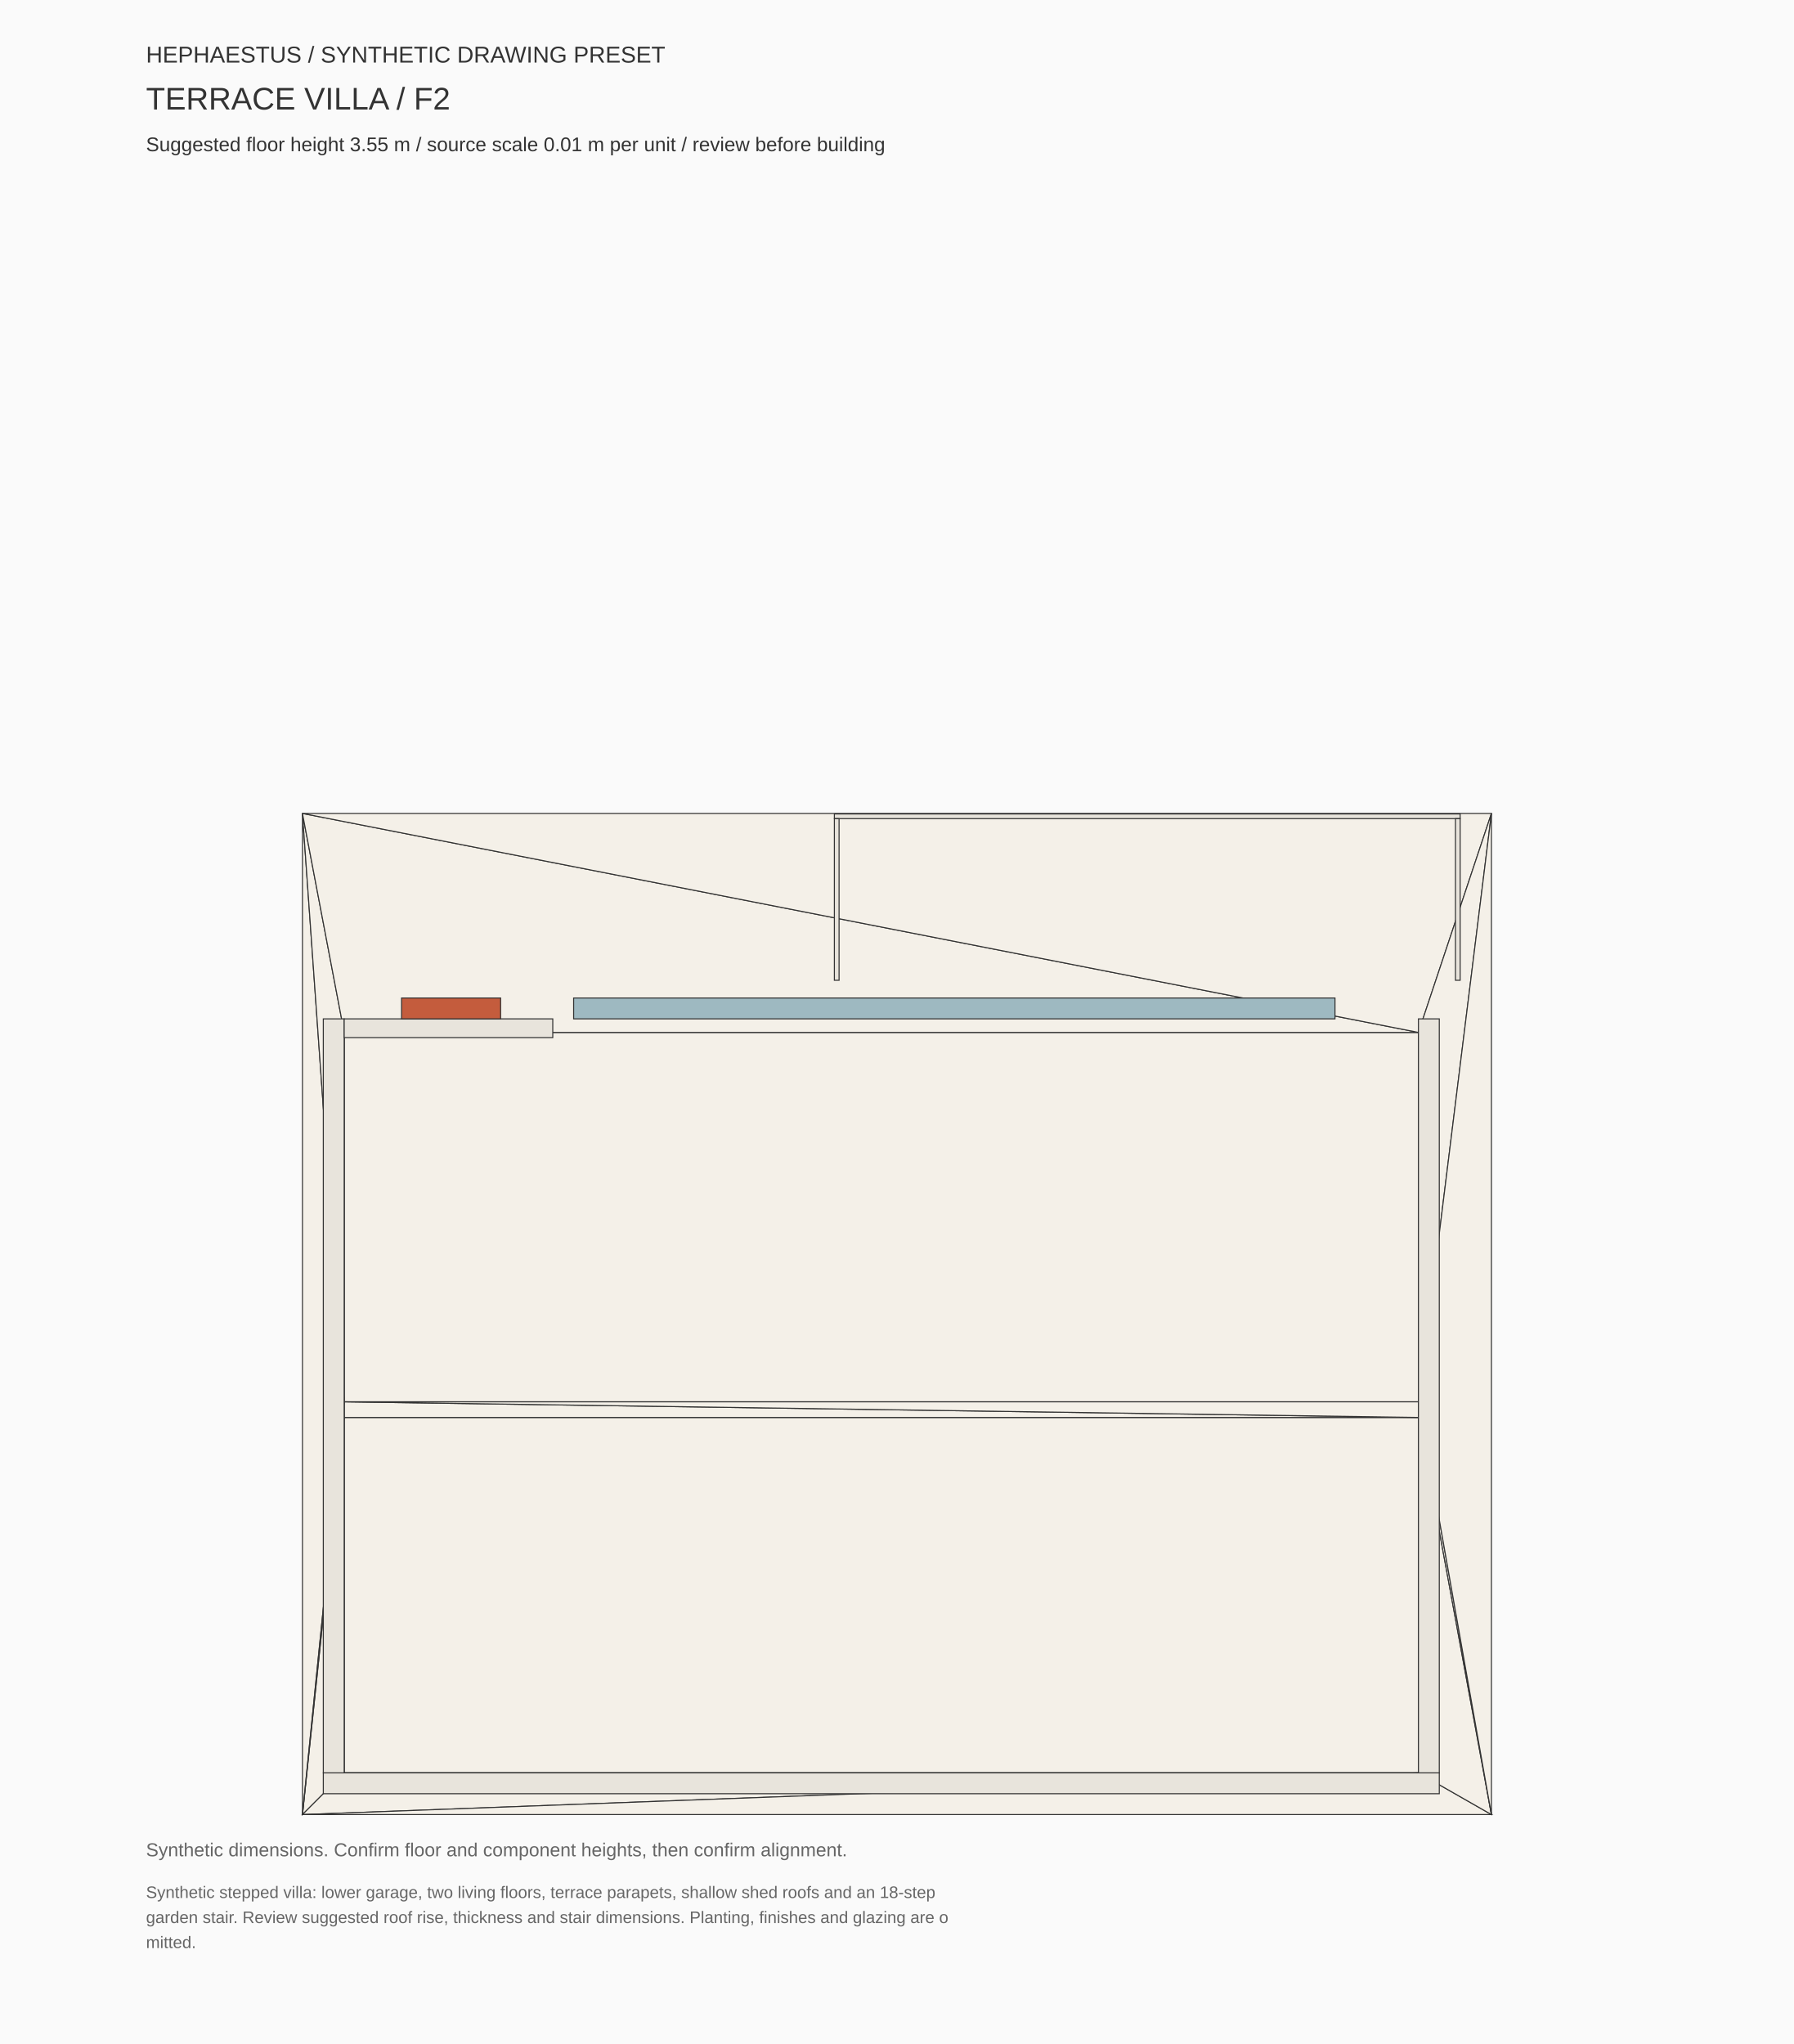
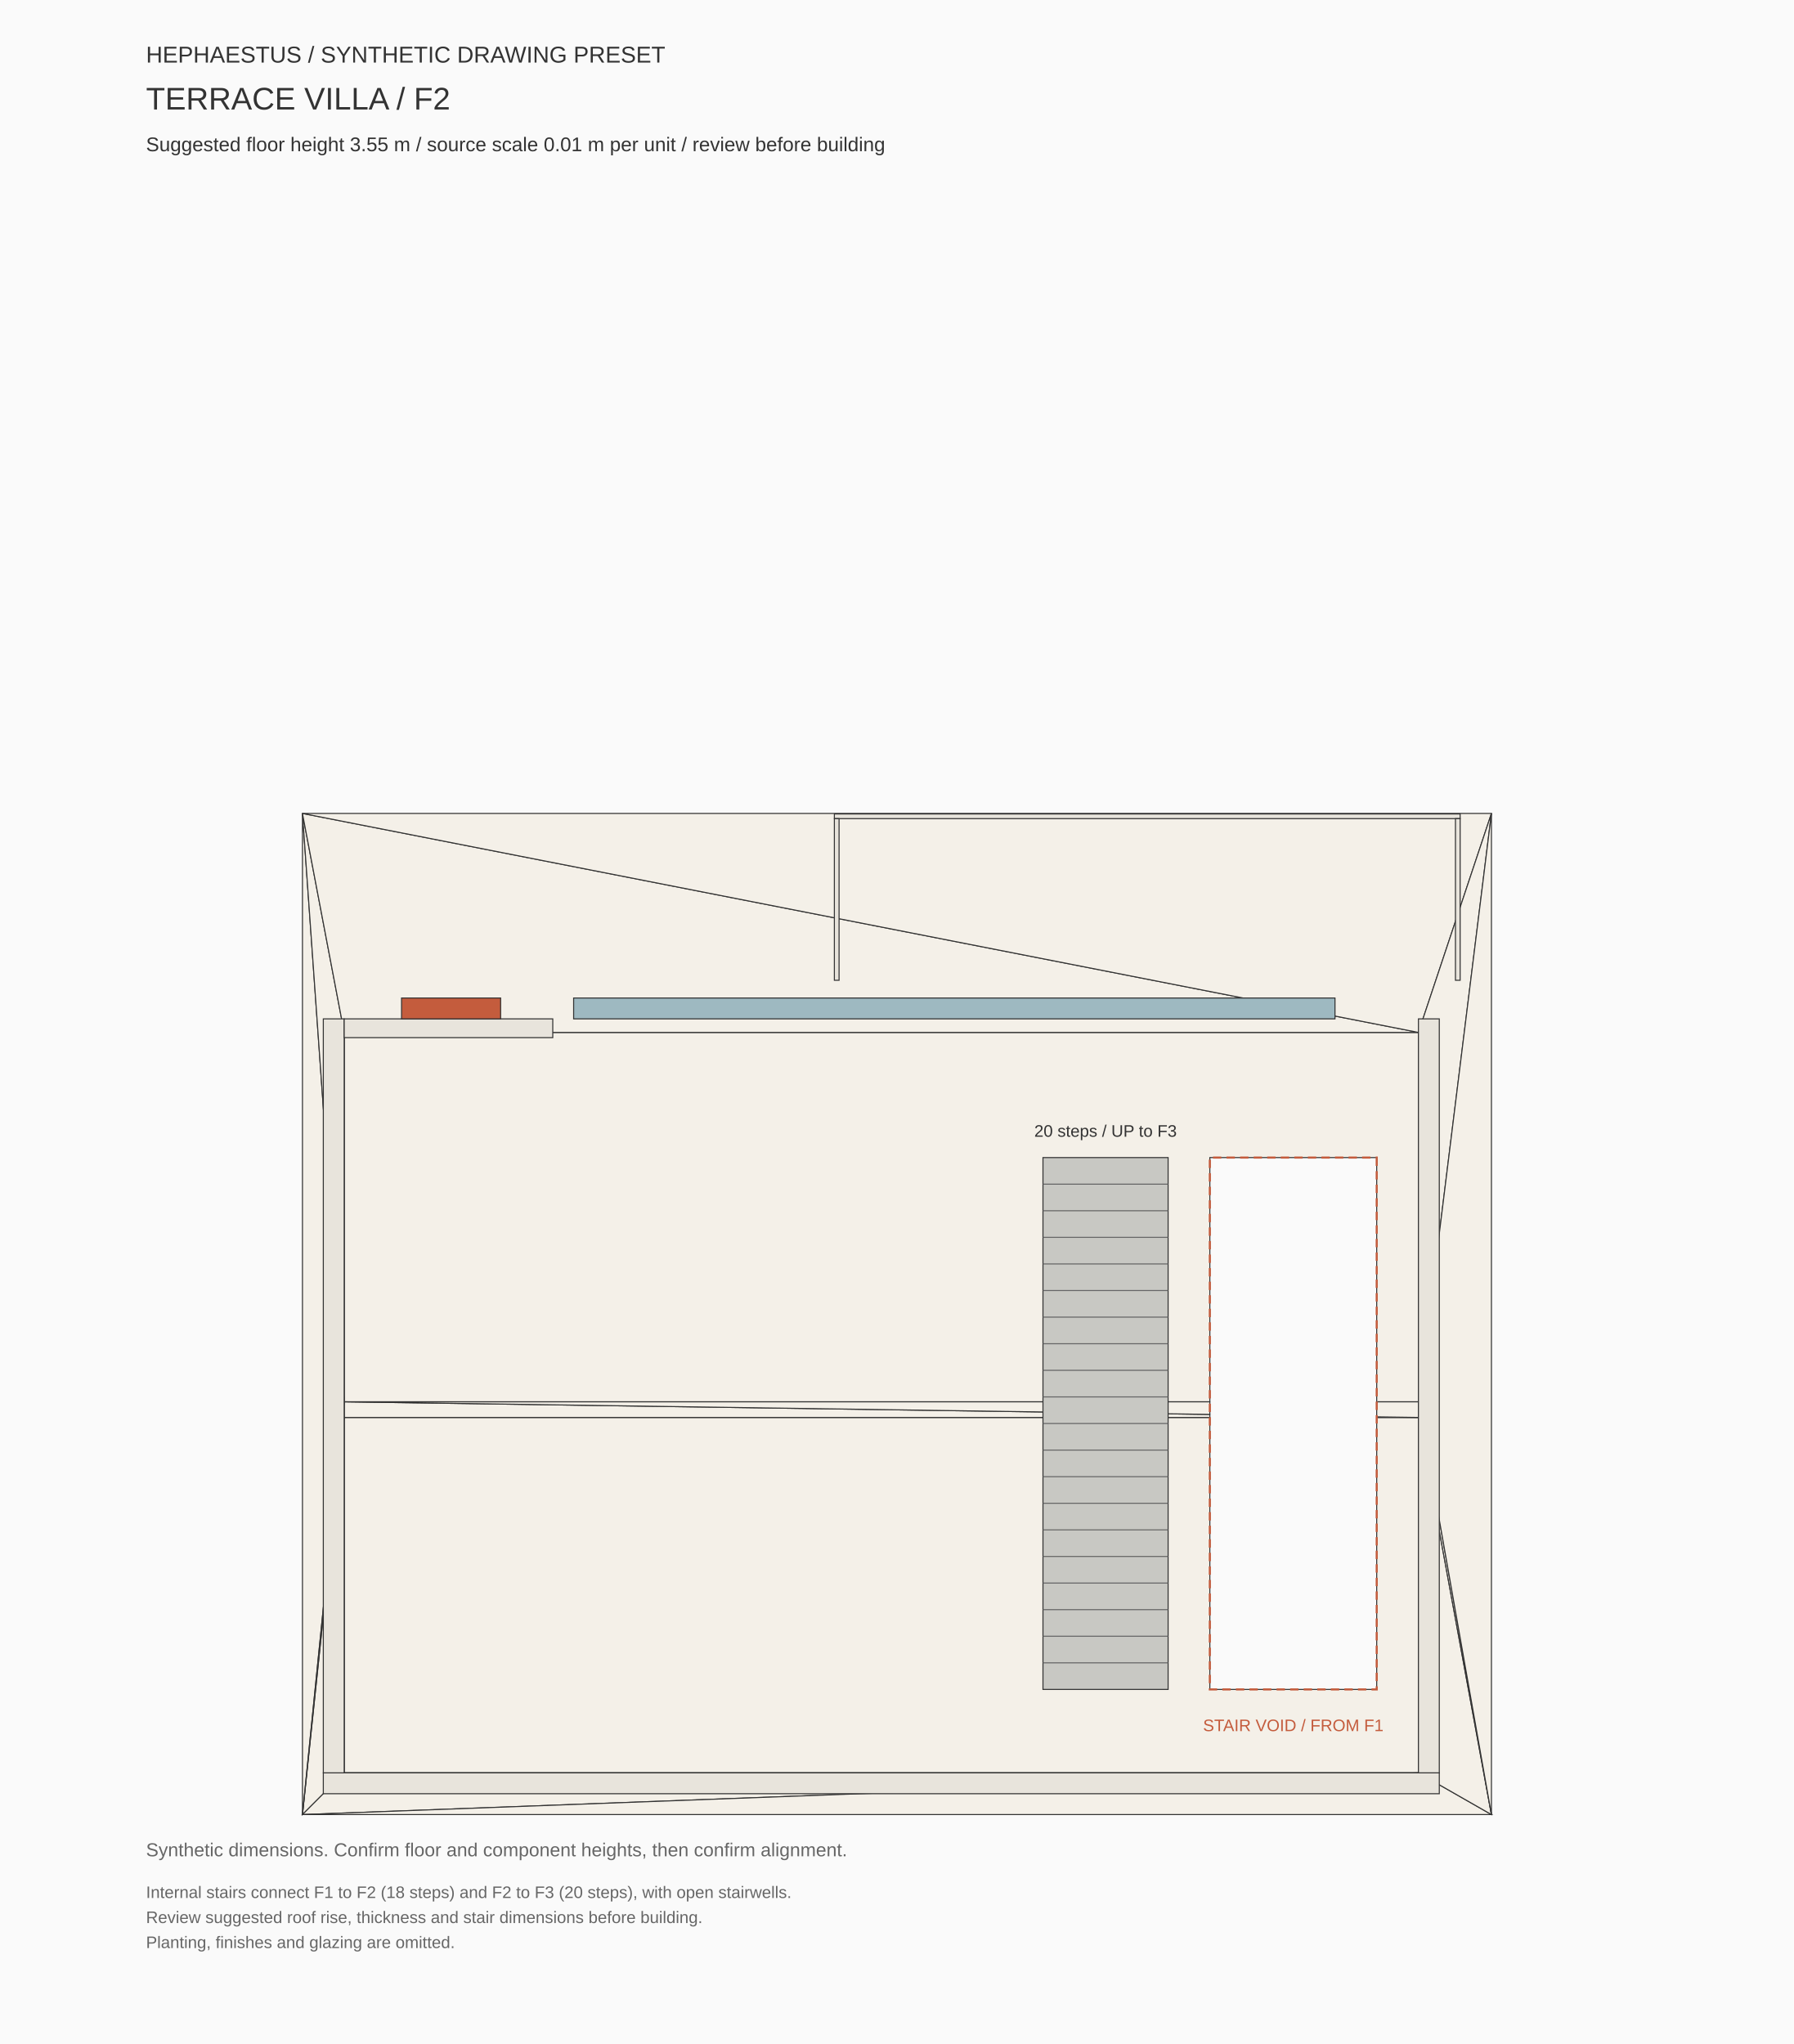
<svg xmlns="http://www.w3.org/2000/svg" width="1720" height="1960" viewBox="0 0 1720 1960">
  <rect width="1720" height="1960" fill="#fafafa" />
  <text x="140" y="60" fill="#333" font-family="Arial, sans-serif" font-size="22">HEPHAESTUS / SYNTHETIC DRAWING PRESET</text>
  <text x="140" y="105" fill="#333" font-family="Arial, sans-serif" font-size="30">TERRACE VILLA / F2</text>
  <text x="140" y="145" fill="#333" font-family="Arial, sans-serif" font-size="19">Suggested floor height 3.55 m / source scale 0.01 m per unit / review before building</text>
  <g id="Floor-2" class="Floorplan">
    <g id="F2-front-facade-1" class="Wall Front_facade">
      <polygon points="310.000,957.000 1380.000,957.000 1380.000,977.000 310.000,977.000" fill="#e8e4dc" stroke="#333" stroke-width="1" />
    </g>
    <g id="F2-interior-partition-2" class="Wall Interior_partition">
-       <polygon points="330.000,1344.200 1360.000,1344.200 1360.000,1359.200 330.000,1359.200" fill="#e8e4dc" stroke="#333" stroke-width="1" />
+       <polygon points="330.000,1344.200 330.000,1359.200 980.000,1359.200 980.000,1344.200" fill="#e8e4dc" stroke="#333" stroke-width="1" />
+       <polygon points="1360.000,1359.200 1360.000,1344.200 1320.000,1344.200 1320.000,1359.200" fill="#e8e4dc" stroke="#333" stroke-width="1" />
    </g>
    <g id="F2-interior-door-3" class="Door Interior_door">
      <polygon points="793.500,1359.200 883.500,1359.200 883.500,1344.200 793.500,1344.200" fill="#c45c3d" stroke="#333" stroke-width="1" />
    </g>
    <g id="F2-rear-room-4" class="Space Rear_room">
-       <polygon points="330.000,1359.200 1360.000,1359.200 1360.000,1700.000 330.000,1700.000" fill="#f4f0e8" stroke="#333" stroke-width="1" />
+       <polygon points="330.000,1359.200 330.000,1700.000 1360.000,1700.000 1360.000,1359.200 1320.000,1359.200 1320.000,1620.000 1160.000,1620.000 1160.000,1359.200" fill="#f4f0e8" stroke="#333" stroke-width="1" />
    </g>
    <g id="F2-living-room-5" class="Space Living_room">
-       <polygon points="330.000,990.000 1360.000,990.000 1360.000,1344.200 330.000,1344.200" fill="#f4f0e8" stroke="#333" stroke-width="1" />
+       <polygon points="1360.000,1344.200 1360.000,990.000 330.000,990.000 330.000,1344.200 1160.000,1344.200 1160.000,1110.000 1320.000,1110.000 1320.000,1344.200" fill="#f4f0e8" stroke="#333" stroke-width="1" />
    </g>
    <g id="F2-living-terrace-plate-6" class="Space Living_terrace_plate">
-       <polygon points="1360.000,1359.200 330.000,1359.200 330.000,1344.200" fill="#f4f0e8" stroke="#333" stroke-width="1" />
+       <polygon points="1360.000,1359.200 1320.000,1358.617 1320.000,1359.200" fill="#f4f0e8" stroke="#333" stroke-width="1" />
+       <polygon points="330.000,1344.200 330.000,1359.200 1160.000,1359.200 1160.000,1356.287" fill="#f4f0e8" stroke="#333" stroke-width="1" />
    </g>
    <g id="F2-living-terrace-plate-7" class="Space Living_terrace_plate">
      <polygon points="290.000,1740.000 330.000,1359.200 330.000,1700.000" fill="#f4f0e8" stroke="#333" stroke-width="1" />
    </g>
    <g id="F2-living-terrace-plate-8" class="Space Living_terrace_plate">
      <polygon points="330.000,1344.200 290.000,1740.000 290.000,780.000" fill="#f4f0e8" stroke="#333" stroke-width="1" />
    </g>
    <g id="F2-living-terrace-plate-9" class="Space Living_terrace_plate">
-       <polygon points="1360.000,1359.200 330.000,1344.200 1360.000,1344.200" fill="#f4f0e8" stroke="#333" stroke-width="1" />
+       <polygon points="1360.000,1359.200 1360.000,1344.200 1320.000,1344.200 1320.000,1358.617" fill="#f4f0e8" stroke="#333" stroke-width="1" />
+       <polygon points="330.000,1344.200 1160.000,1356.287 1160.000,1344.200" fill="#f4f0e8" stroke="#333" stroke-width="1" />
    </g>
    <g id="F2-living-terrace-plate-10" class="Space Living_terrace_plate">
      <polygon points="290.000,1740.000 330.000,1344.200 330.000,1359.200" fill="#f4f0e8" stroke="#333" stroke-width="1" />
    </g>
    <g id="F2-living-terrace-plate-11" class="Space Living_terrace_plate">
      <polygon points="1360.000,1700.000 290.000,1740.000 330.000,1700.000" fill="#f4f0e8" stroke="#333" stroke-width="1" />
    </g>
    <g id="F2-living-terrace-plate-12" class="Space Living_terrace_plate">
      <polygon points="330.000,990.000 330.000,1344.200 290.000,780.000" fill="#f4f0e8" stroke="#333" stroke-width="1" />
    </g>
    <g id="F2-living-terrace-plate-13" class="Space Living_terrace_plate">
      <polygon points="290.000,1740.000 1360.000,1700.000 1430.000,1740.000" fill="#f4f0e8" stroke="#333" stroke-width="1" />
    </g>
    <g id="F2-living-terrace-plate-14" class="Space Living_terrace_plate">
      <polygon points="1360.000,990.000 330.000,990.000 290.000,780.000" fill="#f4f0e8" stroke="#333" stroke-width="1" />
    </g>
    <g id="F2-living-terrace-plate-15" class="Space Living_terrace_plate">
      <polygon points="1360.000,1359.200 1430.000,1740.000 1360.000,1700.000" fill="#f4f0e8" stroke="#333" stroke-width="1" />
    </g>
    <g id="F2-living-terrace-plate-16" class="Space Living_terrace_plate">
      <polygon points="1360.000,990.000 290.000,780.000 1430.000,780.000" fill="#f4f0e8" stroke="#333" stroke-width="1" />
    </g>
    <g id="F2-living-terrace-plate-17" class="Space Living_terrace_plate">
      <polygon points="1360.000,1344.200 1430.000,1740.000 1360.000,1359.200" fill="#f4f0e8" stroke="#333" stroke-width="1" />
    </g>
    <g id="F2-living-terrace-plate-18" class="Space Living_terrace_plate">
      <polygon points="1360.000,1344.200 1360.000,990.000 1430.000,780.000" fill="#f4f0e8" stroke="#333" stroke-width="1" />
    </g>
    <g id="F2-living-terrace-plate-19" class="Space Living_terrace_plate">
      <polygon points="1430.000,1740.000 1360.000,1344.200 1430.000,780.000" fill="#f4f0e8" stroke="#333" stroke-width="1" />
    </g>
    <g id="F2-rear-wall-20" class="Wall Rear_wall">
      <polygon points="310.000,1700.000 1380.000,1700.000 1380.000,1720.000 310.000,1720.000" fill="#e8e4dc" stroke="#333" stroke-width="1" />
    </g>
    <g id="F2-side-wall-21" class="Wall Side_wall">
      <polygon points="330.000,1700.000 310.000,1700.000 310.000,977.000 330.000,977.000 330.000,1344.200 330.000,1359.200" fill="#e8e4dc" stroke="#333" stroke-width="1" />
    </g>
    <g id="F2-side-wall-22" class="Wall Side_wall">
      <polygon points="1380.000,1700.000 1360.000,1700.000 1360.000,1359.200 1360.000,1344.200 1360.000,977.000 1380.000,977.000" fill="#e8e4dc" stroke="#333" stroke-width="1" />
    </g>
    <g id="F2-facade-opening-23" class="Window Facade_opening">
      <polygon points="550.000,977.000 1280.000,977.000 1280.000,957.000 550.000,957.000" fill="#9eb9c1" stroke="#333" stroke-width="1" />
    </g>
    <g id="F2-entrance-portal-24" class="Wall Entrance_portal">
      <polygon points="530.000,995.000 330.000,995.000 330.000,977.000 530.000,977.000" fill="#e8e4dc" stroke="#333" stroke-width="1" />
    </g>
    <g id="F2-recessed-entry-door-25" class="Door Recessed_entry_door">
      <polygon points="385.000,977.000 480.000,977.000 480.000,957.000 385.000,957.000" fill="#c45c3d" stroke="#333" stroke-width="1" />
    </g>
    <g id="F2-balcony-parapet-26" class="Wall Balcony_parapet">
      <polygon points="800.000,780.500 1400.000,780.500 1400.000,785.000 800.000,785.000" fill="#e8e4dc" stroke="#333" stroke-width="1" />
    </g>
    <g id="F2-balcony-parapet-27" class="Wall Balcony_parapet">
      <polygon points="804.500,940.000 800.000,940.000 800.000,785.000 804.500,785.000" fill="#e8e4dc" stroke="#333" stroke-width="1" />
    </g>
    <g id="F2-balcony-parapet-28" class="Wall Balcony_parapet">
      <polygon points="1400.000,940.000 1395.500,940.000 1395.500,785.000 1400.000,785.000" fill="#e8e4dc" stroke="#333" stroke-width="1" />
    </g>
+     <g id="F2-interior-stair-29" class="Stair Interior_stair" data-direction="0,-1" data-steps="20">
+       <polygon fill="#c8c8c3" stroke="#333" stroke-width="1" points="1120.000,1110.000 1120.000,1620.000 1000.000,1620.000 1000.000,1110.000" />
+       <line x1="1000" x2="1120" y1="1135.500" y2="1135.500" stroke="#666" stroke-width="1" />
+       <line x1="1000" x2="1120" y1="1161.000" y2="1161.000" stroke="#666" stroke-width="1" />
+       <line x1="1000" x2="1120" y1="1186.500" y2="1186.500" stroke="#666" stroke-width="1" />
+       <line x1="1000" x2="1120" y1="1212.000" y2="1212.000" stroke="#666" stroke-width="1" />
+       <line x1="1000" x2="1120" y1="1237.500" y2="1237.500" stroke="#666" stroke-width="1" />
+       <line x1="1000" x2="1120" y1="1263.000" y2="1263.000" stroke="#666" stroke-width="1" />
+       <line x1="1000" x2="1120" y1="1288.500" y2="1288.500" stroke="#666" stroke-width="1" />
+       <line x1="1000" x2="1120" y1="1314.000" y2="1314.000" stroke="#666" stroke-width="1" />
+       <line x1="1000" x2="1120" y1="1339.500" y2="1339.500" stroke="#666" stroke-width="1" />
+       <line x1="1000" x2="1120" y1="1365.000" y2="1365.000" stroke="#666" stroke-width="1" />
+       <line x1="1000" x2="1120" y1="1390.500" y2="1390.500" stroke="#666" stroke-width="1" />
+       <line x1="1000" x2="1120" y1="1416.000" y2="1416.000" stroke="#666" stroke-width="1" />
+       <line x1="1000" x2="1120" y1="1441.500" y2="1441.500" stroke="#666" stroke-width="1" />
+       <line x1="1000" x2="1120" y1="1467.000" y2="1467.000" stroke="#666" stroke-width="1" />
+       <line x1="1000" x2="1120" y1="1492.500" y2="1492.500" stroke="#666" stroke-width="1" />
+       <line x1="1000" x2="1120" y1="1518.000" y2="1518.000" stroke="#666" stroke-width="1" />
+       <line x1="1000" x2="1120" y1="1543.500" y2="1543.500" stroke="#666" stroke-width="1" />
+       <line x1="1000" x2="1120" y1="1569.000" y2="1569.000" stroke="#666" stroke-width="1" />
+       <line x1="1000" x2="1120" y1="1594.500" y2="1594.500" stroke="#666" stroke-width="1" />
+       <text x="1060.0" y="1090" font-family="Arial, sans-serif" font-size="16" fill="#333" text-anchor="middle">20 steps / UP to F3</text>
+     </g>
+     <g id="F2-stair-void">
+       <polygon fill="none" stroke="#c45c3d" stroke-width="2" stroke-dasharray="8 5" points="1320.000,1110.000 1320.000,1620.000 1160.000,1620.000 1160.000,1110.000" />
+       <text x="1240.0" y="1660" font-family="Arial, sans-serif" font-size="16" fill="#c45c3d" text-anchor="middle">STAIR VOID / FROM F1</text>
+     </g>
  </g>
  <text x="140" y="1780" fill="#666" font-family="Arial, sans-serif" font-size="18">Synthetic dimensions. Confirm floor and component heights, then confirm alignment.</text>
-   <text x="140" y="1820" fill="#666" font-family="Arial, sans-serif" font-size="16">Synthetic stepped villa: lower garage, two living floors, terrace parapets, shallow shed roofs and an 18-step </text>
-   <text x="140" y="1844" fill="#666" font-family="Arial, sans-serif" font-size="16">garden stair. Review suggested roof rise, thickness and stair dimensions. Planting, finishes and glazing are o</text>
-   <text x="140" y="1868" fill="#666" font-family="Arial, sans-serif" font-size="16">mitted.</text>
+   <text x="140" y="1820" fill="#666" font-family="Arial, sans-serif" font-size="16">Internal stairs connect F1 to F2 (18 steps) and F2 to F3 (20 steps), with open stairwells.</text>
+   <text x="140" y="1844" fill="#666" font-family="Arial, sans-serif" font-size="16">Review suggested roof rise, thickness and stair dimensions before building.</text>
+   <text x="140" y="1868" fill="#666" font-family="Arial, sans-serif" font-size="16">Planting, finishes and glazing are omitted.</text>
</svg>
